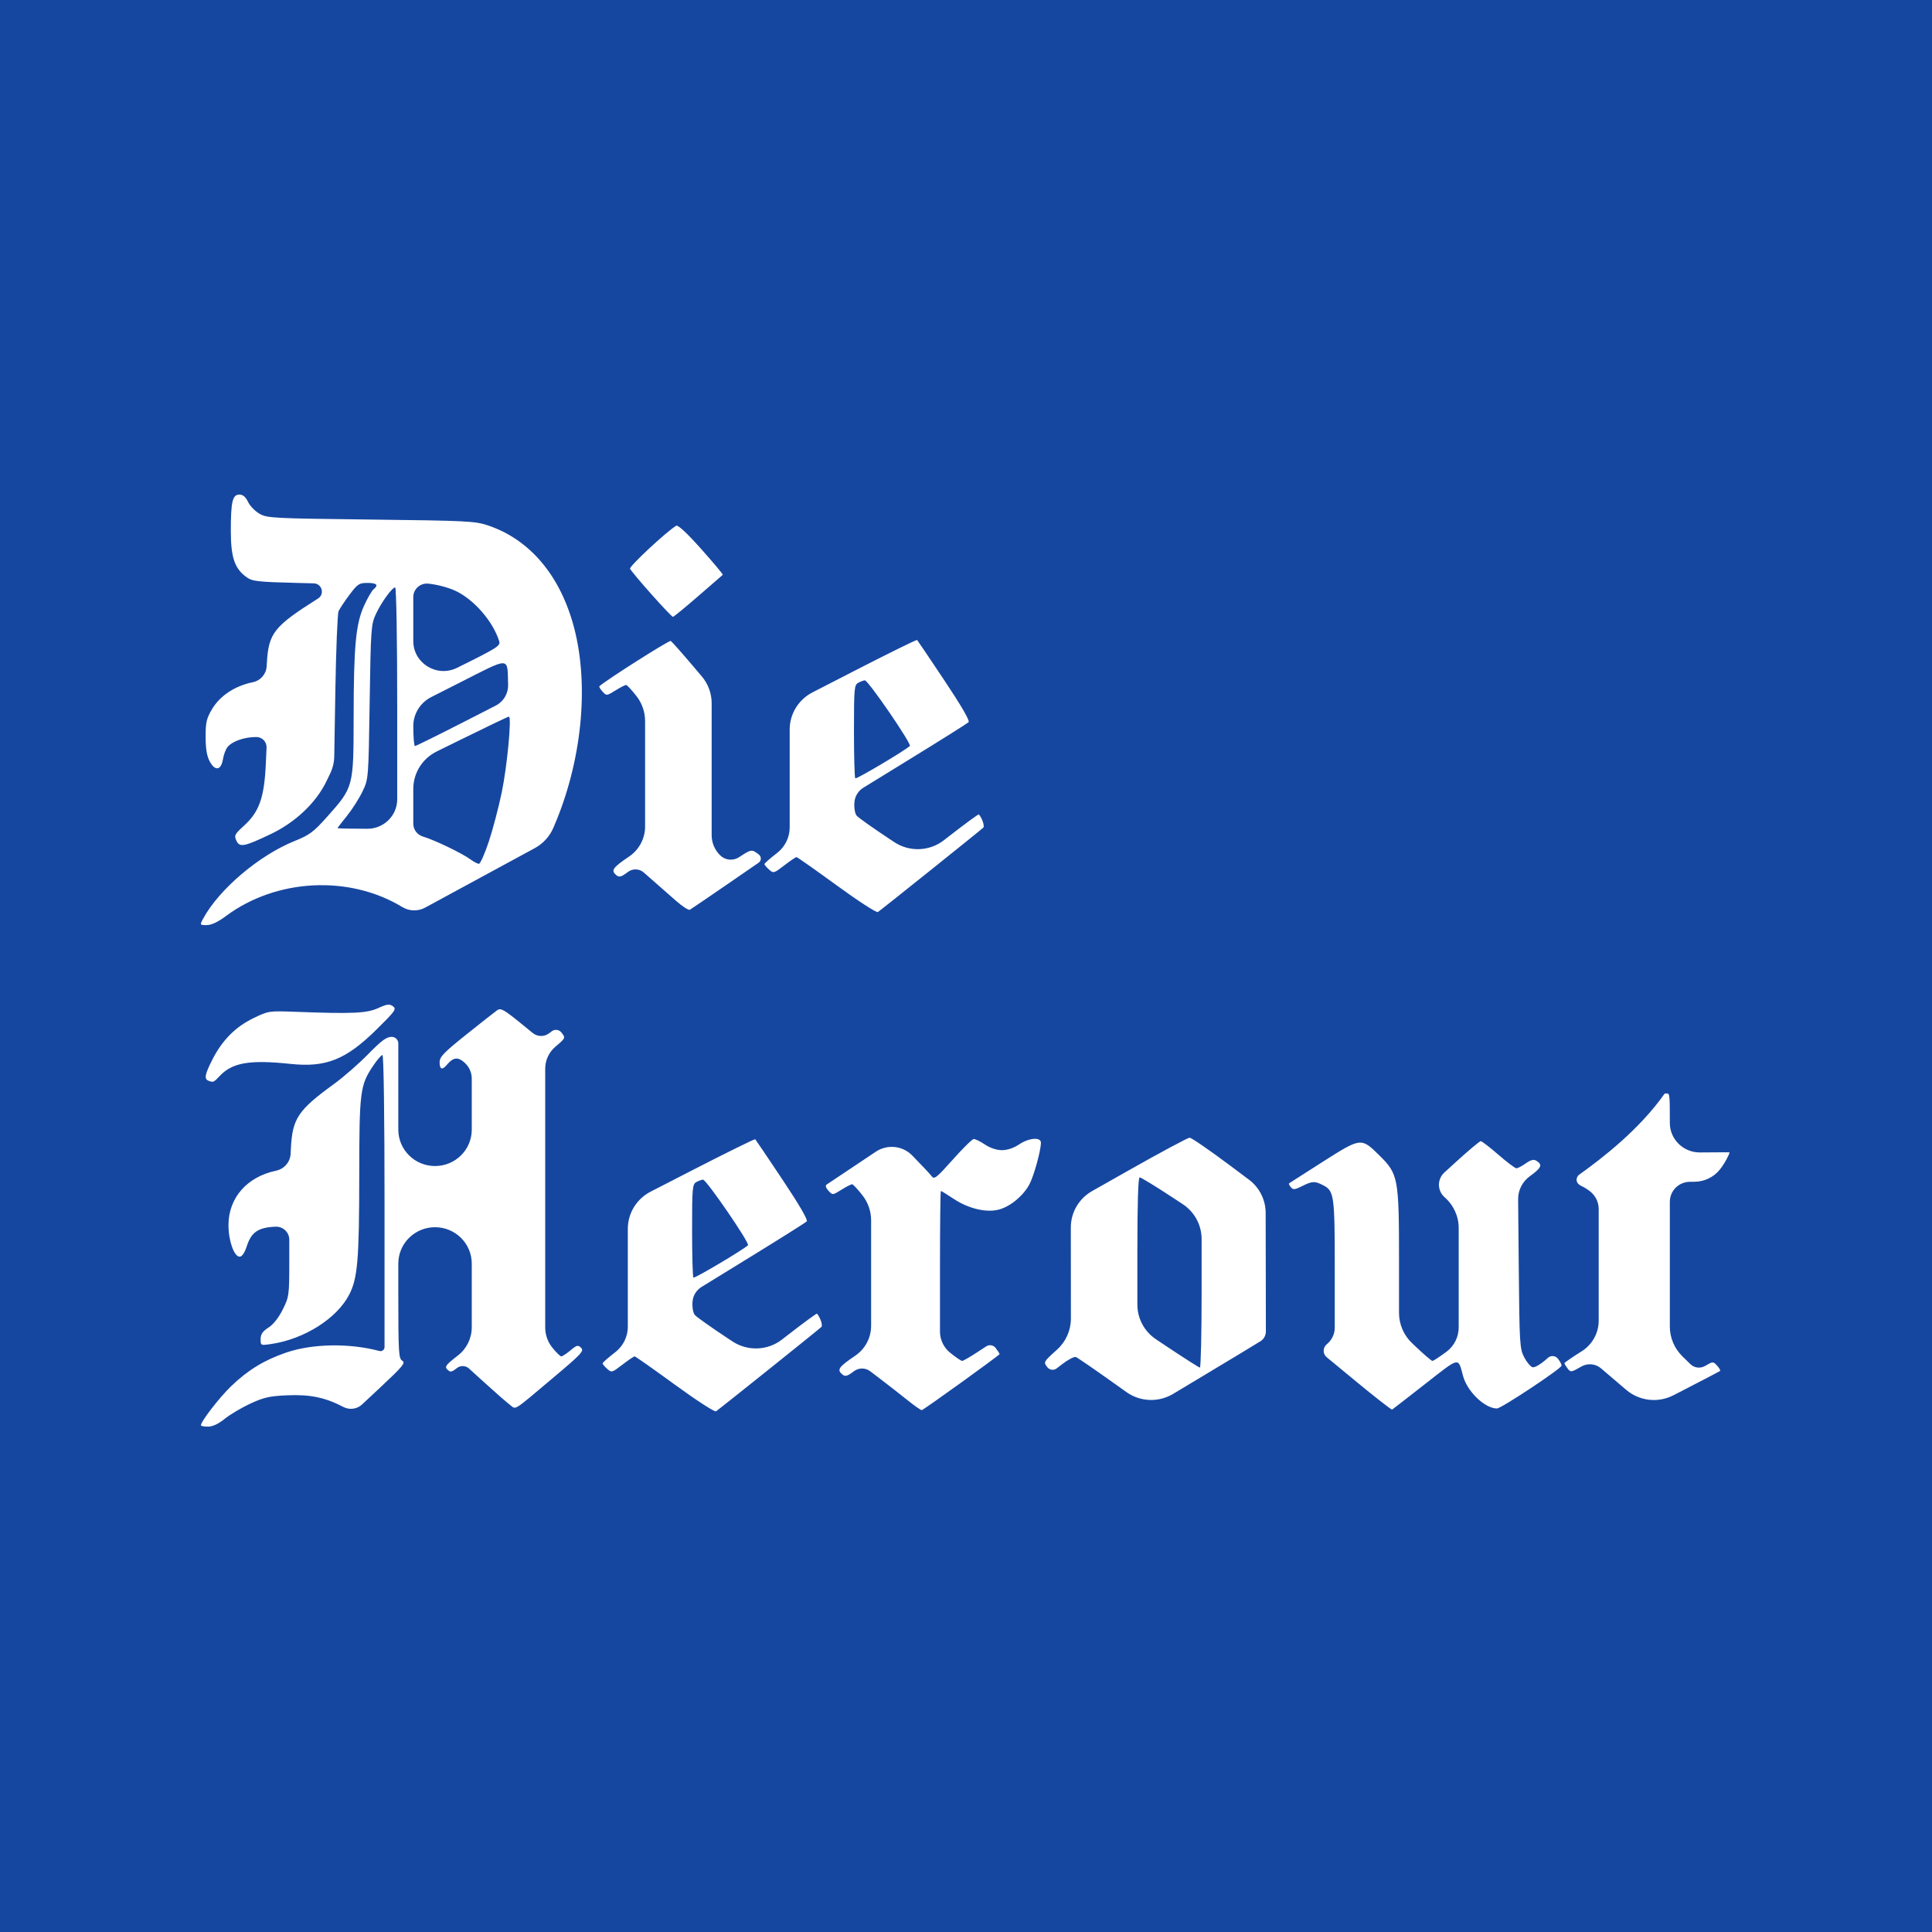
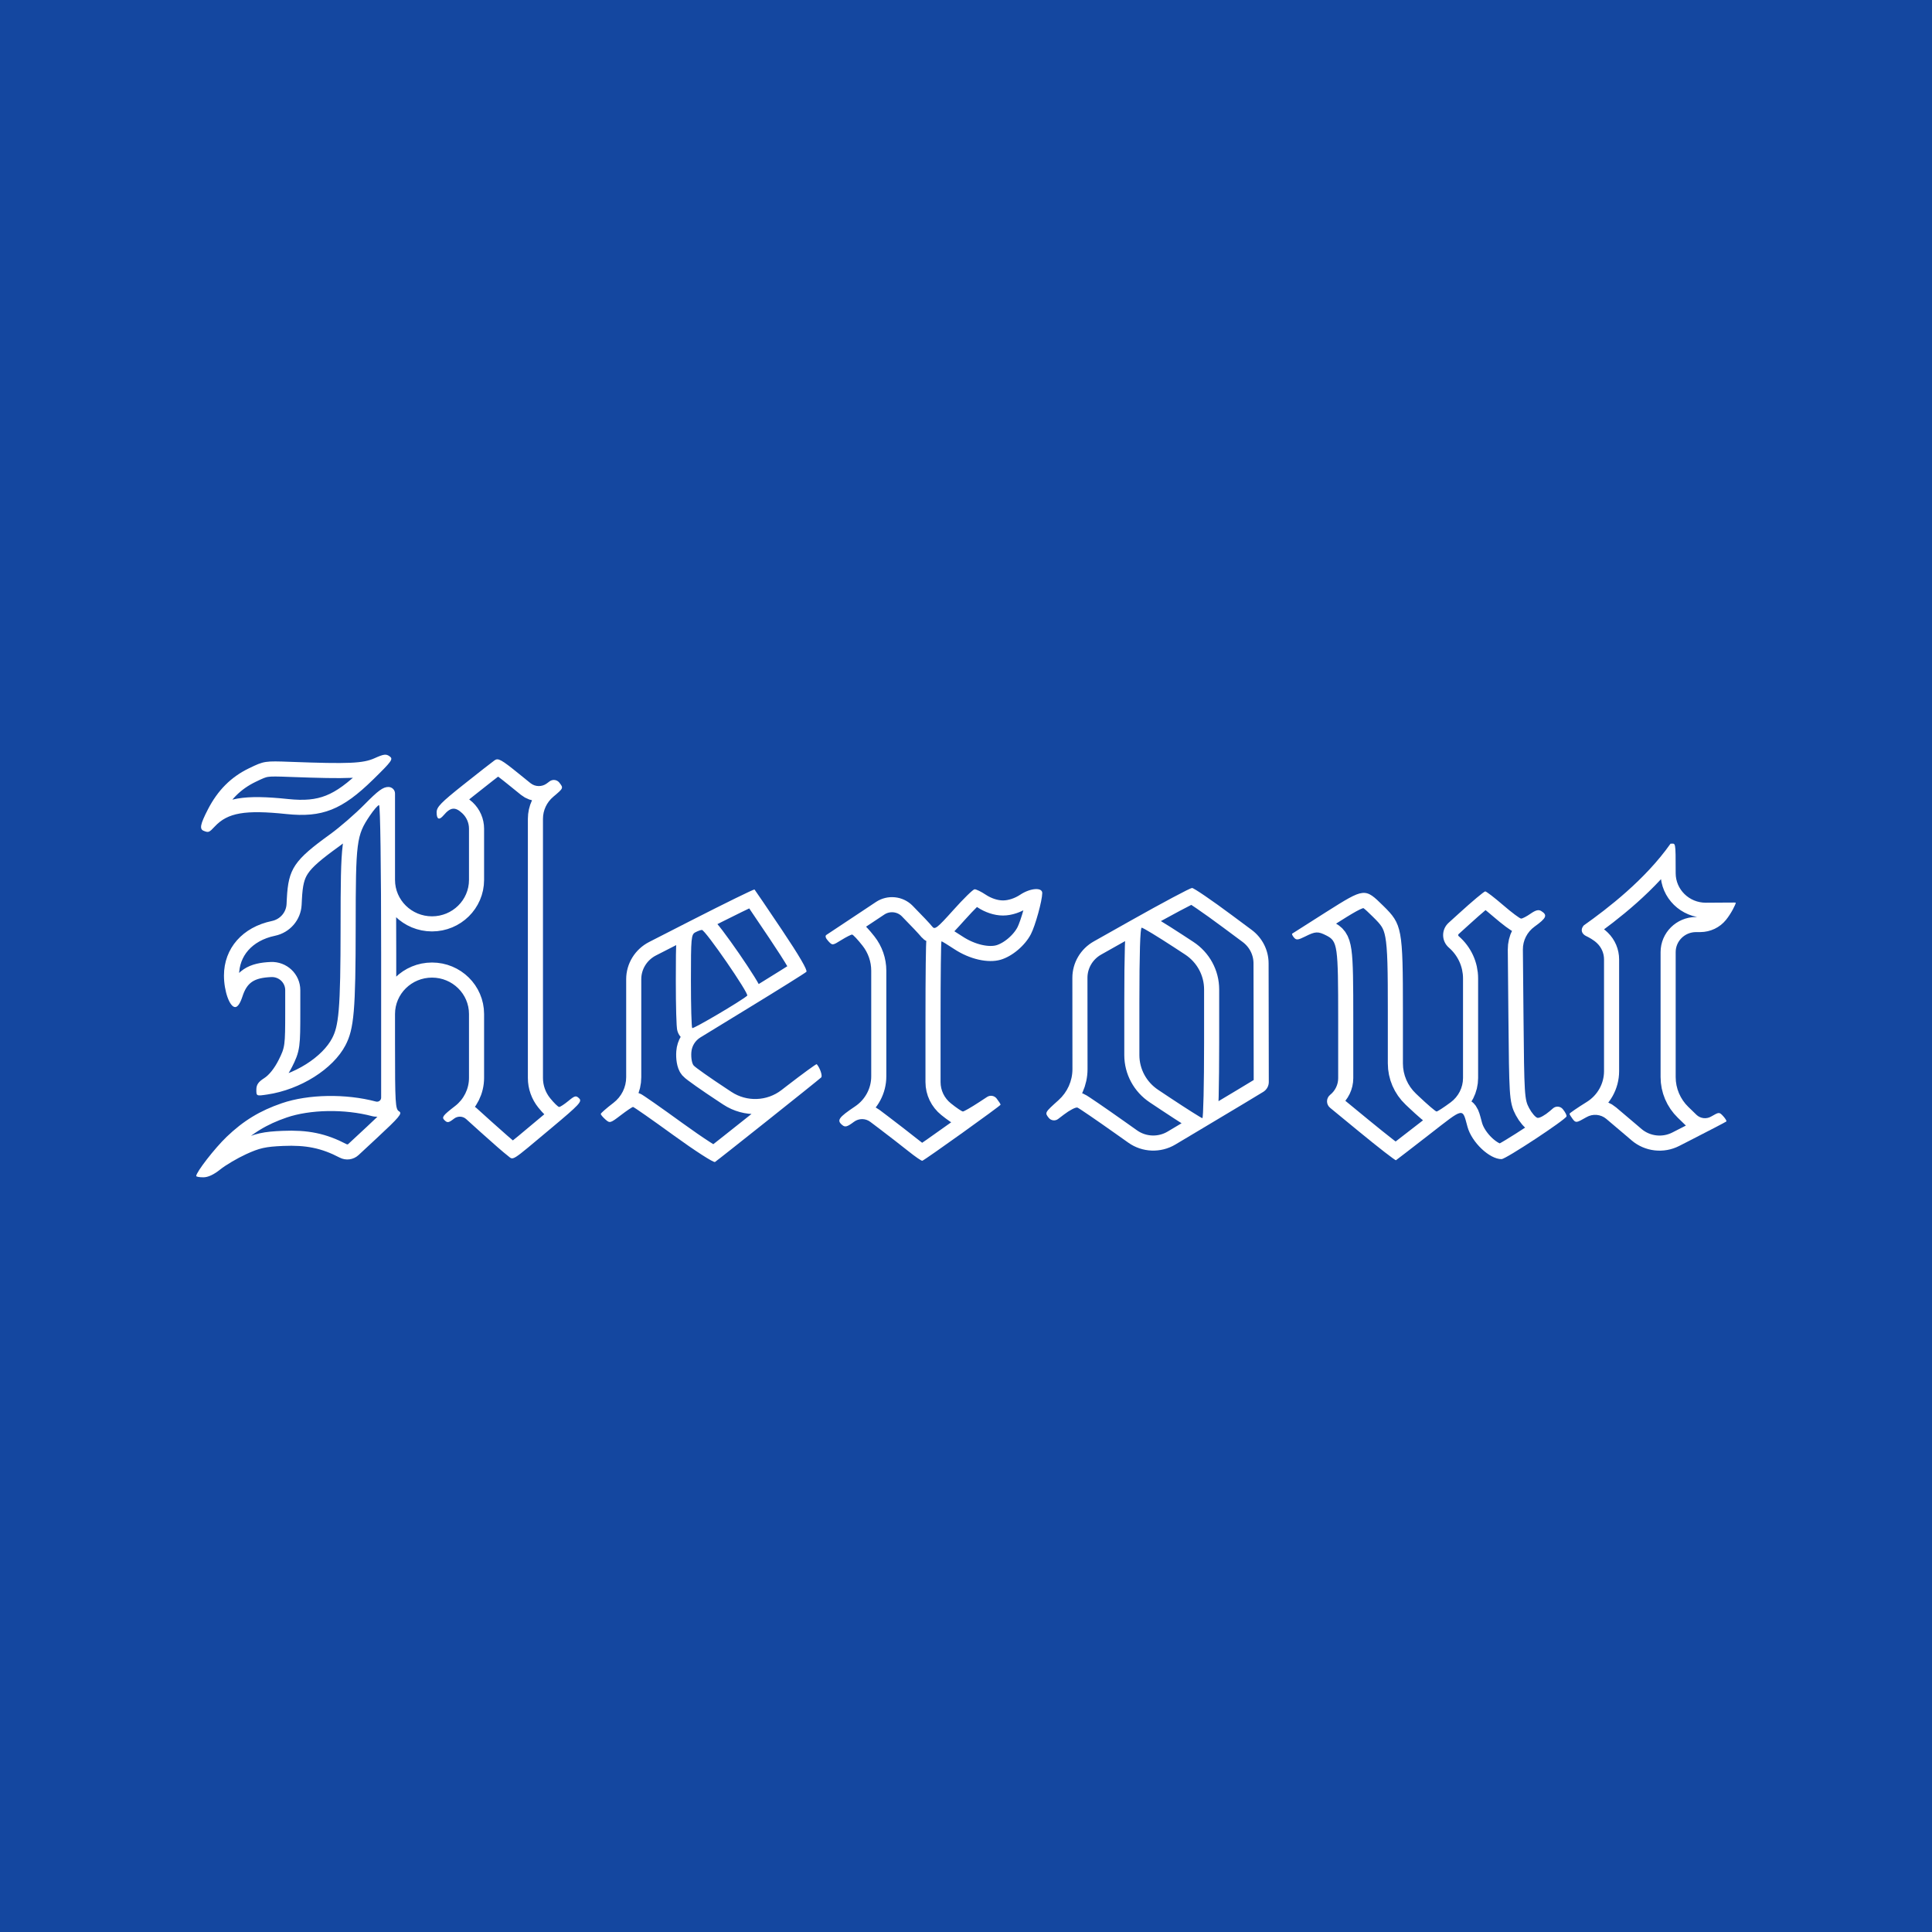
<svg xmlns="http://www.w3.org/2000/svg" width="128" height="128" viewBox="0 0 128 128" fill="none">
-   <path d="M0 0H128V128H0V0Z" fill="#1647A0" />
-   <path d="M13.452 60.877C14.488 58.939 17.16 56.667 19.523 55.717C20.508 55.321 20.771 55.125 21.675 54.112C23.419 52.158 23.424 52.137 23.429 47.553C23.434 42.8 23.57 41.34 24.122 40.126C24.348 39.63 24.626 39.148 24.74 39.054C25.099 38.761 24.971 38.62 24.345 38.62C23.794 38.62 23.691 38.688 23.151 39.408C22.826 39.842 22.502 40.331 22.43 40.497C22.359 40.662 22.264 43.026 22.218 45.751L22.145 50.104C22.139 50.501 22.046 50.891 21.875 51.249L21.64 51.737C20.947 53.182 19.579 54.481 17.922 55.268C16.16 56.105 15.875 56.158 15.66 55.693C15.503 55.352 15.548 55.266 16.183 54.688C17.177 53.783 17.513 52.822 17.612 50.593L17.66 49.531C17.677 49.148 17.368 48.829 16.981 48.829C16.189 48.829 15.403 49.102 15.077 49.489C14.959 49.63 14.821 49.995 14.771 50.299C14.649 51.039 14.256 51.108 13.898 50.452C13.707 50.103 13.625 49.62 13.623 48.829C13.62 47.859 13.68 47.602 14.051 46.978C14.579 46.091 15.567 45.44 16.749 45.199C17.259 45.095 17.635 44.666 17.666 44.151L17.682 43.886C17.8 41.94 18.161 41.489 21.07 39.654C21.528 39.365 21.331 38.663 20.788 38.649L19.674 38.62C17.037 38.552 16.717 38.515 16.329 38.235C15.541 37.665 15.293 36.93 15.293 35.167C15.293 33.231 15.404 32.764 15.866 32.768C16.097 32.77 16.277 32.925 16.433 33.252C16.558 33.517 16.901 33.87 17.193 34.037C17.7 34.327 18.056 34.345 24.568 34.422C30.923 34.497 31.476 34.525 32.323 34.808C35.116 35.743 37.146 38.159 38.043 41.618C39.05 45.497 38.535 50.509 36.691 54.774L36.658 54.852C36.411 55.422 35.978 55.895 35.428 56.193L31.838 58.14L28.165 60.133C27.692 60.389 27.116 60.375 26.656 60.096C23.134 57.956 18.304 58.205 14.959 60.698C14.436 61.088 14.006 61.29 13.698 61.29C13.237 61.29 13.234 61.285 13.452 60.877ZM32.384 55.759C32.653 54.947 33.04 53.477 33.243 52.494C33.603 50.75 33.911 47.478 33.716 47.478C33.662 47.478 32.215 48.169 30.5 49.015L28.935 49.786C27.983 50.255 27.381 51.217 27.381 52.27V52.895V54.57C27.381 54.965 27.644 55.314 28.028 55.426C28.778 55.646 30.629 56.537 31.182 56.946C31.392 57.1 31.637 57.229 31.728 57.232C31.819 57.234 32.114 56.572 32.384 55.759ZM26.317 46.915C26.317 42.403 26.258 38.92 26.183 38.92C25.978 38.92 25.272 39.893 24.901 40.687C24.586 41.361 24.565 41.658 24.491 46.502C24.413 51.606 24.413 51.606 24.019 52.432C23.803 52.886 23.342 53.611 22.995 54.042C22.647 54.473 22.363 54.844 22.364 54.867C22.364 54.89 23.253 54.909 24.34 54.909C25.432 54.909 26.317 54.033 26.317 52.952V46.915ZM30.651 47.87L32.842 46.749C33.361 46.484 33.681 45.947 33.663 45.368C33.607 43.484 33.874 43.494 30.418 45.247L28.569 46.184C27.84 46.554 27.381 47.297 27.381 48.108C27.381 48.835 27.433 49.428 27.495 49.427C27.558 49.425 28.978 48.725 30.651 47.87ZM33.073 42.481C32.661 41.165 31.402 39.716 30.172 39.142C29.697 38.92 28.936 38.72 28.366 38.667C27.838 38.619 27.381 39.03 27.381 39.556V42.127V42.471C27.381 43.945 28.947 44.904 30.279 44.246C32.95 42.926 33.169 42.788 33.073 42.481ZM55.431 58.656C54.021 57.628 52.823 56.786 52.77 56.786C52.717 56.786 52.353 57.032 51.962 57.333C51.272 57.864 51.242 57.872 50.949 57.61C50.783 57.461 50.647 57.299 50.647 57.249C50.647 57.198 51.023 56.867 51.483 56.512C52.011 56.105 52.319 55.48 52.319 54.818V51.258V48.334C52.319 47.298 52.902 46.349 53.831 45.872L56.51 44.495C58.815 43.31 60.728 42.368 60.76 42.4C60.793 42.432 61.607 43.638 62.569 45.08C63.694 46.766 64.266 47.753 64.171 47.847C64.091 47.926 62.366 49.011 60.339 50.257L57.205 52.184C56.858 52.397 56.635 52.761 56.606 53.164C56.578 53.537 56.642 53.904 56.757 54.041C56.866 54.171 57.851 54.869 58.947 55.593L59.249 55.793C60.257 56.459 61.583 56.408 62.536 55.667L62.873 55.406C63.937 54.578 64.828 53.926 64.853 53.955C65.072 54.208 65.248 54.739 65.145 54.834C64.891 55.069 58.322 60.328 58.161 60.426C58.07 60.481 56.841 59.685 55.431 58.656ZM60.28 49.424C60.42 49.299 57.525 45.076 57.3 45.076C57.226 45.076 57.033 45.145 56.871 45.231C56.595 45.377 56.577 45.575 56.577 48.434C56.577 50.11 56.616 51.52 56.664 51.567C56.737 51.639 59.891 49.77 60.28 49.424ZM44.792 59.685C44.374 59.316 43.607 58.642 43.088 58.188L42.652 57.806C42.357 57.547 41.919 57.531 41.605 57.767C41.163 58.1 41.025 58.14 40.838 57.987C40.457 57.674 40.582 57.49 41.682 56.746C42.343 56.298 42.739 55.555 42.739 54.762V51.44V47.773C42.739 47.174 42.539 46.593 42.169 46.119C41.856 45.717 41.546 45.386 41.482 45.382C41.418 45.379 41.1 45.541 40.776 45.743C40.193 46.106 40.184 46.107 39.918 45.817C39.77 45.656 39.678 45.498 39.712 45.465C40.117 45.083 44.338 42.403 44.438 42.464C44.512 42.51 45.153 43.23 45.861 44.065L46.493 44.809C46.917 45.309 47.149 45.941 47.149 46.593V50.854V55.332C47.149 55.839 47.356 56.324 47.722 56.677C48.057 56.999 48.573 57.048 48.963 56.792L48.977 56.783C49.781 56.256 49.808 56.253 50.276 56.617C50.456 56.756 50.448 57.028 50.26 57.157L48.248 58.543C46.933 59.448 45.788 60.226 45.705 60.273C45.621 60.319 45.211 60.054 44.792 59.685ZM43.152 39.365C42.417 38.54 41.783 37.781 41.743 37.677C41.682 37.521 44.163 35.211 44.799 34.832C44.918 34.761 45.513 35.316 46.462 36.38C47.276 37.292 47.917 38.058 47.887 38.083C47.858 38.107 47.123 38.745 46.253 39.5C45.384 40.254 44.632 40.87 44.581 40.868C44.53 40.866 43.887 40.19 43.152 39.365Z" fill="white" />
-   <path d="M13.312 94.431C13.312 94.171 14.532 92.592 15.315 91.838C16.42 90.773 17.502 90.112 18.95 89.615C20.687 89.018 23.147 88.975 25.135 89.507C25.307 89.553 25.477 89.425 25.477 89.248V79.748C25.477 73.963 25.42 69.896 25.339 69.896C25.263 69.896 24.988 70.214 24.728 70.603C23.853 71.906 23.804 72.289 23.801 77.918C23.798 83.469 23.693 84.697 23.133 85.778C22.316 87.354 20.162 88.718 17.982 89.041C17.27 89.147 17.265 89.145 17.267 88.717C17.269 88.395 17.398 88.205 17.784 87.958C18.106 87.752 18.461 87.303 18.733 86.757C19.153 85.913 19.166 85.813 19.166 83.558V82.135C19.166 81.643 18.751 81.249 18.254 81.271C17.11 81.321 16.654 81.629 16.353 82.555C16.204 83.013 16.038 83.257 15.876 83.257C15.511 83.259 15.137 82.201 15.137 81.17C15.137 79.366 16.36 77.966 18.292 77.561C18.831 77.448 19.226 76.99 19.254 76.445L19.273 76.073C19.375 74.1 19.747 73.546 22.131 71.815C22.759 71.359 23.776 70.471 24.392 69.841C25.279 68.934 25.604 68.695 25.951 68.695C26.193 68.695 26.389 68.89 26.389 69.129V72.974V74.844C26.389 76.174 27.478 77.253 28.822 77.253C30.166 77.253 31.255 76.174 31.255 74.844V74.053V71.457C31.255 71.071 31.096 70.703 30.814 70.436C30.349 69.997 30.039 70.029 29.59 70.564C29.294 70.915 29.126 70.846 29.126 70.376C29.126 70.02 29.399 69.736 30.899 68.537C31.874 67.757 32.793 67.034 32.941 66.93C33.175 66.766 33.379 66.88 34.519 67.807L35.298 68.441C35.609 68.694 36.054 68.702 36.375 68.461L36.557 68.324C36.758 68.172 37.046 68.211 37.199 68.41C37.477 68.77 37.476 68.771 36.799 69.345C36.369 69.71 36.121 70.243 36.121 70.803V79.307V87.948C36.121 88.432 36.286 88.901 36.59 89.279C36.848 89.601 37.117 89.864 37.187 89.864C37.257 89.864 37.529 89.685 37.793 89.467C38.22 89.111 38.295 89.093 38.502 89.298C38.709 89.502 38.52 89.706 36.704 91.234C33.898 93.595 34.216 93.395 33.78 93.07C33.576 92.917 32.796 92.235 32.047 91.554L31.07 90.666C30.848 90.465 30.511 90.452 30.274 90.636C29.913 90.916 29.835 90.928 29.641 90.737C29.447 90.545 29.533 90.429 30.337 89.805C30.917 89.356 31.255 88.668 31.255 87.939V85.2V83.715C31.255 82.385 30.166 81.306 28.822 81.306C27.478 81.306 26.389 82.385 26.389 83.715V85.653C26.389 89.633 26.411 90.012 26.655 90.154C26.886 90.287 26.687 90.527 25.175 91.94L23.989 93.048C23.654 93.361 23.155 93.428 22.748 93.214C21.551 92.586 20.544 92.377 19.03 92.442C17.862 92.493 17.481 92.579 16.59 92.99C16.009 93.259 15.245 93.712 14.891 93.998C14.467 94.341 14.09 94.518 13.781 94.518C13.523 94.518 13.312 94.479 13.312 94.431ZM44.707 91.734C43.297 90.706 42.099 89.864 42.046 89.864C41.993 89.864 41.63 90.11 41.238 90.411C40.548 90.942 40.518 90.95 40.225 90.688C40.059 90.539 39.923 90.377 39.923 90.327C39.923 90.276 40.299 89.945 40.759 89.59C41.287 89.183 41.595 88.558 41.595 87.896V84.336V81.412C41.595 80.376 42.178 79.427 43.107 78.95L45.786 77.573C48.091 76.388 50.003 75.446 50.036 75.478C50.069 75.51 50.883 76.716 51.844 78.158C52.97 79.844 53.542 80.831 53.447 80.925C53.366 81.004 51.642 82.089 49.615 83.335L46.481 85.262C46.134 85.475 45.911 85.839 45.882 86.242C45.854 86.615 45.917 86.982 46.033 87.119C46.142 87.249 47.127 87.947 48.222 88.671L48.526 88.871C49.532 89.537 50.859 89.486 51.812 88.746L52.149 88.484C53.213 87.656 54.104 87.004 54.13 87.033C54.347 87.286 54.524 87.817 54.421 87.912C54.168 88.147 47.598 93.406 47.436 93.504C47.346 93.559 46.117 92.763 44.707 91.734ZM49.557 82.502C49.696 82.377 46.801 78.154 46.576 78.154C46.502 78.154 46.309 78.224 46.147 78.309C45.871 78.455 45.853 78.653 45.853 81.512C45.853 83.188 45.892 84.598 45.94 84.645C46.013 84.717 49.167 82.848 49.557 82.502ZM60.148 92.782C59.686 92.412 58.817 91.734 58.214 91.275L57.653 90.849C57.337 90.608 56.896 90.607 56.578 90.846C56.137 91.179 56 91.218 55.813 91.065C55.431 90.752 55.555 90.568 56.656 89.824C57.318 89.376 57.714 88.633 57.714 87.84V84.518V80.851C57.714 80.252 57.513 79.671 57.143 79.197C56.83 78.795 56.521 78.464 56.457 78.46C56.392 78.457 56.075 78.619 55.751 78.821C55.162 79.188 55.161 79.188 54.885 78.887C54.711 78.699 54.666 78.547 54.764 78.482C54.848 78.425 55.912 77.716 57.126 76.905L58.028 76.302C58.785 75.798 59.798 75.902 60.432 76.549C61.037 77.163 61.617 77.783 61.724 77.926C61.894 78.158 62.041 78.043 63.123 76.83C63.785 76.085 64.411 75.47 64.512 75.463C64.612 75.457 64.947 75.62 65.254 75.827C65.605 76.061 66.029 76.202 66.381 76.202C66.733 76.202 67.158 76.061 67.507 75.827C68.176 75.379 68.968 75.317 68.965 75.714C68.959 76.226 68.508 77.871 68.216 78.435C67.828 79.187 66.991 79.898 66.231 80.123C65.397 80.37 64.182 80.091 63.172 79.419C62.746 79.136 62.37 78.904 62.336 78.904C62.302 78.904 62.276 81.193 62.276 83.991V88.218C62.276 88.762 62.523 89.277 62.947 89.621C63.316 89.92 63.675 90.164 63.746 90.164C63.815 90.163 64.283 89.894 64.784 89.564L65.338 89.201C65.54 89.068 65.813 89.112 65.96 89.302C66.104 89.487 66.223 89.673 66.223 89.714C66.224 89.785 61.266 93.356 61.074 93.423C61.023 93.441 60.608 93.152 60.148 92.782ZM89.766 91.462L87.899 89.921C87.627 89.697 87.629 89.283 87.902 89.061C88.236 88.791 88.431 88.386 88.431 87.959V84.076C88.431 79.167 88.393 78.898 87.647 78.518C87.102 78.239 86.933 78.247 86.262 78.586C85.783 78.826 85.674 78.837 85.524 78.657C85.425 78.541 85.372 78.425 85.405 78.399C85.439 78.372 86.447 77.727 87.648 76.964C90.182 75.356 90.179 75.356 91.4 76.562C92.639 77.786 92.689 78.051 92.689 83.561V86.984C92.689 87.737 92.998 88.459 93.547 88.982L93.737 89.164C94.315 89.714 94.839 90.164 94.902 90.164C94.965 90.164 95.383 89.892 95.829 89.559C96.341 89.178 96.642 88.581 96.642 87.947V84.544V81.36C96.642 80.581 96.303 79.839 95.712 79.324C95.216 78.891 95.207 78.127 95.693 77.683L96.377 77.058C97.252 76.257 98.03 75.603 98.104 75.604C98.178 75.606 98.704 76.011 99.274 76.505C99.842 76.999 100.38 77.403 100.466 77.403C100.553 77.403 100.831 77.257 101.085 77.078C101.421 76.842 101.613 76.794 101.785 76.901C102.217 77.171 102.137 77.362 101.351 77.932C100.862 78.286 100.575 78.852 100.58 79.451L100.621 83.917C100.669 89.08 100.686 89.367 100.99 89.939C101.165 90.269 101.415 90.56 101.545 90.585C101.675 90.611 102.036 90.41 102.348 90.141L102.565 89.952C102.755 89.788 103.044 89.812 103.204 90.005C103.364 90.2 103.474 90.417 103.451 90.487C103.373 90.721 99.458 93.313 99.181 93.315C98.388 93.321 97.217 92.206 96.937 91.18C96.587 89.898 96.759 89.864 94.436 91.678C93.266 92.593 92.273 93.362 92.231 93.389C92.191 93.415 91.08 92.548 89.766 91.462ZM73.804 91.641C72.524 90.729 71.388 89.948 71.281 89.906C71.175 89.864 70.767 90.076 70.374 90.378L70.009 90.659C69.817 90.807 69.54 90.773 69.391 90.583C69.121 90.242 69.126 90.234 70.035 89.414C70.617 88.888 70.95 88.143 70.95 87.362L70.947 84.149L70.945 81.322C70.944 80.326 71.483 79.406 72.356 78.911L74.772 77.544C76.878 76.352 78.698 75.376 78.816 75.376C78.934 75.376 80.115 76.187 81.44 77.178L82.738 78.149C83.44 78.672 83.851 79.49 83.853 80.358L83.86 83.804L83.867 88.212C83.868 88.472 83.736 88.714 83.516 88.856C83.323 88.981 81.582 90.033 79.649 91.192L77.719 92.35C76.757 92.927 75.541 92.879 74.629 92.229L73.804 91.641ZM79.61 85.609V82.09C79.61 81.161 79.141 80.293 78.36 79.779L77.636 79.303C76.548 78.588 75.59 78.004 75.506 78.004C75.406 78.004 75.353 79.733 75.353 82.955V86.431C75.353 87.354 75.816 88.216 76.589 88.732L77.367 89.252C78.475 89.991 79.434 90.6 79.496 90.606C79.559 90.611 79.61 88.362 79.61 85.609ZM107.32 91.722L106.071 90.656C105.707 90.345 105.181 90.297 104.766 90.538C104.098 90.924 104.061 90.93 103.857 90.665C103.742 90.513 103.647 90.356 103.649 90.314C103.651 90.273 104.162 89.92 104.785 89.53C105.491 89.089 105.918 88.32 105.918 87.494V84.151V80.104C105.918 79.706 105.758 79.324 105.472 79.043C105.24 78.812 104.888 78.631 104.817 78.596C104.809 78.591 104.784 78.58 104.775 78.576C104.442 78.429 104.346 78.133 104.581 77.857C106.163 76.731 108.63 74.819 110.29 72.449C110.627 72.449 110.631 72.218 110.631 74.4C110.631 75.478 111.52 76.352 112.608 76.352C113.985 76.352 114.585 76.327 114.585 76.352C114.585 76.446 114.293 77.053 113.939 77.492C113.53 77.996 112.913 78.292 112.259 78.295L111.961 78.297C111.225 78.301 110.631 78.892 110.631 79.621V83.676V87.887C110.631 88.63 110.931 89.341 111.466 89.862L111.532 89.928L111.994 90.379C112.253 90.632 112.651 90.681 112.964 90.498C113.488 90.193 113.499 90.193 113.761 90.478C113.906 90.636 113.997 90.793 113.963 90.825C113.928 90.856 112.838 91.428 111.54 92.095L110.862 92.443C109.847 92.965 108.611 92.822 107.742 92.082L107.32 91.722ZM13.806 71.599C13.514 71.482 13.575 71.17 14.081 70.18C14.729 68.911 15.604 68.032 16.789 67.457C17.781 66.975 17.817 66.97 19.544 67.034C23.364 67.177 24.286 67.136 25.048 66.792C25.651 66.519 25.801 66.5 26.033 66.668C26.284 66.849 26.194 66.977 24.942 68.211C22.914 70.209 21.596 70.735 19.242 70.486C16.53 70.199 15.384 70.398 14.54 71.303C14.159 71.711 14.124 71.725 13.806 71.599Z" fill="white" />
+   <rect width="128" height="128" fill="#1447A0" />
+   <mask id="path-2-inside-1_76_8" fill="white">
+     <path d="M13 77.913C13 77.653 14.229 76.071 15.017 75.316C16.131 74.249 17.22 73.587 18.678 73.089C20.428 72.492 22.906 72.449 24.908 72.981C25.081 73.028 25.252 72.899 25.252 72.722V63.207C25.252 57.415 25.195 53.341 25.113 53.341C25.037 53.341 24.76 53.66 24.498 54.049C23.616 55.354 23.568 55.738 23.565 61.375C23.561 66.934 23.456 68.164 22.891 69.247C22.069 70.825 19.899 72.192 17.703 72.515C16.986 72.621 16.982 72.619 16.984 72.191C16.985 71.868 17.115 71.678 17.504 71.43C17.829 71.224 18.186 70.774 18.46 70.228C18.883 69.382 18.896 69.282 18.896 67.024V65.599C18.896 65.105 18.478 64.712 17.977 64.733C16.825 64.783 16.366 65.091 16.063 66.019C15.913 66.478 15.746 66.722 15.582 66.722C15.215 66.724 14.838 65.665 14.838 64.632C14.838 62.825 16.07 61.423 18.016 61.018C18.559 60.904 18.957 60.446 18.985 59.9L19.004 59.527C19.106 57.551 19.481 56.996 21.883 55.263C22.515 54.806 23.539 53.917 24.16 53.286C25.053 52.378 25.38 52.139 25.73 52.139C25.973 52.139 26.171 52.333 26.171 52.573V56.424V58.297C26.171 59.629 27.268 60.709 28.622 60.709C29.975 60.709 31.072 59.629 31.072 58.297V57.504V54.904C31.072 54.518 30.912 54.149 30.628 53.882C30.16 53.442 29.847 53.474 29.394 54.01C29.097 54.361 28.928 54.293 28.928 53.822C28.928 53.465 29.203 53.181 30.713 51.98C31.695 51.199 32.621 50.475 32.77 50.371C33.006 50.207 33.211 50.32 34.359 51.249L35.144 51.884C35.457 52.137 35.906 52.145 36.228 51.904L36.412 51.767C36.615 51.615 36.904 51.653 37.059 51.853C37.338 52.214 37.338 52.214 36.655 52.789C36.222 53.155 35.973 53.688 35.973 54.25V62.766V71.42C35.973 71.904 36.139 72.374 36.445 72.754C36.705 73.076 36.975 73.339 37.046 73.339C37.117 73.339 37.391 73.16 37.656 72.941C38.087 72.585 38.162 72.567 38.371 72.772C38.579 72.976 38.389 73.18 36.56 74.711C33.733 77.076 34.054 76.876 33.615 76.549C33.409 76.396 32.624 75.713 31.869 75.031L30.886 74.143C30.662 73.94 30.323 73.928 30.084 74.112C29.721 74.392 29.642 74.405 29.446 74.213C29.25 74.021 29.337 73.905 30.147 73.28C30.731 72.83 31.072 72.141 31.072 71.411V68.668V67.181C31.072 65.849 29.975 64.769 28.622 64.769C27.268 64.769 26.171 65.849 26.171 67.181V69.121C26.171 73.108 26.193 73.487 26.439 73.629C26.671 73.763 26.471 74.003 24.948 75.418L23.754 76.527C23.417 76.841 22.914 76.908 22.504 76.694C21.298 76.065 20.284 75.855 18.759 75.921C17.583 75.972 17.199 76.058 16.301 76.47C15.717 76.739 14.947 77.193 14.591 77.48C14.164 77.823 13.784 78 13.472 78C13.212 78 13 77.961 13 77.913ZM44.62 75.212C43.2 74.182 41.994 73.339 41.941 73.339C41.887 73.339 41.521 73.585 41.127 73.887C40.431 74.419 40.402 74.427 40.106 74.164C39.939 74.015 39.802 73.853 39.802 73.802C39.802 73.752 40.181 73.42 40.644 73.065C41.176 72.657 41.486 72.031 41.486 71.368V67.803V64.875C41.486 63.837 42.074 62.886 43.009 62.408L45.707 61.029C48.029 59.843 49.955 58.899 49.988 58.931C50.02 58.964 50.841 60.172 51.809 61.615C52.943 63.304 53.519 64.293 53.424 64.386C53.342 64.466 51.605 65.553 49.563 66.8L46.407 68.73C46.058 68.943 45.834 69.308 45.804 69.712C45.776 70.085 45.84 70.453 45.956 70.59C46.066 70.72 47.058 71.419 48.161 72.144L48.466 72.345C49.48 73.012 50.816 72.961 51.776 72.219L52.116 71.956C53.188 71.128 54.085 70.474 54.111 70.504C54.33 70.757 54.508 71.289 54.404 71.385C54.149 71.619 47.532 76.886 47.37 76.984C47.278 77.04 46.041 76.242 44.62 75.212ZM49.505 65.966C49.645 65.841 46.729 61.611 46.503 61.611C46.428 61.611 46.234 61.681 46.071 61.767C45.793 61.913 45.775 62.111 45.775 64.974C45.775 66.653 45.814 68.065 45.862 68.112C45.936 68.184 49.113 66.312 49.505 65.966ZM60.172 76.261C59.707 75.891 58.831 75.212 58.224 74.752L57.66 74.326C57.341 74.084 56.897 74.083 56.577 74.323C56.133 74.656 55.994 74.695 55.806 74.541C55.422 74.228 55.546 74.044 56.656 73.299C57.322 72.85 57.721 72.107 57.721 71.312V67.985V64.312C57.721 63.713 57.519 63.13 57.146 62.656C56.831 62.254 56.519 61.922 56.455 61.918C56.389 61.915 56.07 62.077 55.743 62.279C55.151 62.647 55.15 62.647 54.872 62.346C54.697 62.157 54.651 62.005 54.75 61.94C54.834 61.883 55.906 61.172 57.129 60.361L58.037 59.757C58.799 59.252 59.819 59.356 60.459 60.004C61.067 60.619 61.652 61.24 61.759 61.383C61.931 61.615 62.079 61.501 63.168 60.286C63.836 59.539 64.466 58.923 64.568 58.917C64.669 58.91 65.006 59.074 65.316 59.281C65.668 59.515 66.095 59.656 66.45 59.656C66.805 59.656 67.233 59.515 67.585 59.281C68.258 58.832 69.055 58.771 69.052 59.168C69.047 59.68 68.592 61.328 68.298 61.893C67.907 62.646 67.065 63.358 66.299 63.583C65.459 63.83 64.236 63.551 63.218 62.878C62.789 62.595 62.41 62.363 62.376 62.363C62.342 62.363 62.315 64.655 62.315 67.457V71.691C62.315 72.235 62.564 72.751 62.992 73.095C63.363 73.395 63.725 73.639 63.796 73.639C63.865 73.639 64.337 73.369 64.842 73.039L65.4 72.674C65.603 72.542 65.878 72.586 66.026 72.776C66.172 72.962 66.291 73.147 66.291 73.189C66.292 73.26 61.298 76.837 61.105 76.904C61.054 76.921 60.635 76.632 60.172 76.261ZM90.003 74.94L88.123 73.395C87.849 73.171 87.851 72.757 88.126 72.535C88.462 72.264 88.658 71.859 88.658 71.431V67.543C88.658 62.626 88.62 62.356 87.869 61.976C87.32 61.697 87.149 61.705 86.474 62.044C85.991 62.285 85.882 62.295 85.73 62.116C85.631 61.999 85.578 61.883 85.611 61.856C85.645 61.83 86.66 61.183 87.87 60.419C90.422 58.809 90.419 58.809 91.649 60.017C92.897 61.242 92.947 61.508 92.947 67.027V70.454C92.947 71.209 93.258 71.932 93.811 72.456L94.003 72.638C94.584 73.189 95.112 73.64 95.176 73.64C95.239 73.64 95.66 73.367 96.11 73.033C96.625 72.652 96.929 72.054 96.929 71.419V68.011V64.822C96.929 64.041 96.587 63.299 95.992 62.783C95.492 62.35 95.483 61.585 95.972 61.14L96.662 60.514C97.543 59.711 98.326 59.056 98.401 59.057C98.476 59.059 99.005 59.465 99.579 59.96C100.152 60.455 100.693 60.859 100.78 60.859C100.867 60.859 101.148 60.713 101.404 60.534C101.742 60.298 101.935 60.249 102.108 60.357C102.543 60.627 102.463 60.819 101.671 61.389C101.179 61.744 100.89 62.31 100.895 62.91L100.936 67.383C100.984 72.554 101.001 72.841 101.308 73.414C101.484 73.745 101.736 74.036 101.867 74.061C101.998 74.087 102.361 73.886 102.675 73.616L102.894 73.427C103.086 73.262 103.377 73.287 103.538 73.481C103.698 73.676 103.81 73.893 103.786 73.963C103.708 74.197 99.765 76.793 99.485 76.795C98.687 76.801 97.507 75.685 97.226 74.657C96.873 73.373 97.046 73.339 94.707 75.156C93.528 76.072 92.528 76.843 92.486 76.869C92.445 76.895 91.326 76.027 90.003 74.94ZM73.926 75.119C72.637 74.205 71.493 73.423 71.385 73.381C71.279 73.338 70.867 73.551 70.472 73.854L70.104 74.135C69.911 74.284 69.632 74.249 69.481 74.059C69.21 73.717 69.215 73.709 70.13 72.888C70.717 72.361 71.052 71.615 71.052 70.833L71.049 67.616L71.047 64.784C71.046 63.787 71.588 62.865 72.468 62.37L74.901 61C77.022 59.806 78.855 58.83 78.975 58.83C79.093 58.83 80.283 59.641 81.617 60.634L82.925 61.606C83.631 62.13 84.046 62.949 84.048 63.819L84.054 67.27L84.061 71.685C84.062 71.945 83.929 72.187 83.709 72.33C83.514 72.455 81.76 73.508 79.813 74.669L77.869 75.829C76.901 76.406 75.675 76.358 74.758 75.708L73.926 75.119ZM79.774 69.077V65.554C79.774 64.623 79.302 63.754 78.515 63.239L77.786 62.762C76.69 62.046 75.725 61.461 75.64 61.461C75.54 61.461 75.487 63.193 75.487 66.42V69.901C75.487 70.825 75.953 71.688 76.732 72.205L77.515 72.726C78.631 73.466 79.597 74.077 79.66 74.082C79.722 74.087 79.774 71.835 79.774 69.077ZM107.684 75.199L106.425 74.132C106.058 73.82 105.529 73.773 105.11 74.014C104.438 74.401 104.401 74.406 104.196 74.141C104.079 73.989 103.984 73.831 103.986 73.79C103.988 73.749 104.503 73.395 105.13 73.005C105.841 72.563 106.271 71.793 106.271 70.966V67.618V63.564C106.271 63.165 106.11 62.783 105.822 62.502C105.588 62.27 105.234 62.089 105.162 62.054C105.154 62.049 105.129 62.038 105.12 62.034C104.784 61.886 104.687 61.591 104.925 61.314C106.518 60.186 109.003 58.272 110.675 55.898C111.014 55.898 111.018 55.666 111.018 57.852C111.018 58.932 111.913 59.807 113.009 59.807C114.396 59.807 115 59.782 115 59.807C115 59.901 114.706 60.509 114.349 60.948C113.938 61.454 113.316 61.749 112.658 61.753L112.358 61.754C111.616 61.758 111.018 62.351 111.018 63.081V67.141V71.359C111.018 72.103 111.32 72.815 111.858 73.338L111.926 73.403L112.391 73.855C112.652 74.108 113.053 74.157 113.367 73.974C113.895 73.668 113.907 73.668 114.171 73.953C114.316 74.113 114.408 74.269 114.374 74.301C114.339 74.333 113.24 74.906 111.934 75.573L111.251 75.922C110.228 76.445 108.983 76.302 108.108 75.561L107.684 75.199ZM13.498 55.046C13.204 54.93 13.264 54.617 13.774 53.625C14.428 52.355 15.308 51.474 16.502 50.898C17.501 50.416 17.537 50.41 19.277 50.475C23.125 50.618 24.053 50.577 24.82 50.232C25.427 49.959 25.579 49.94 25.813 50.108C26.066 50.289 25.975 50.417 24.713 51.653C22.671 53.654 21.343 54.181 18.973 53.932C16.241 53.645 15.087 53.844 14.237 54.75C13.853 55.159 13.818 55.173 13.498 55.046Z" />
+   </mask>
+   <path d="M13 77.913C13 77.653 14.229 76.071 15.017 75.316C16.131 74.249 17.22 73.587 18.678 73.089C20.428 72.492 22.906 72.449 24.908 72.981C25.081 73.028 25.252 72.899 25.252 72.722V63.207C25.252 57.415 25.195 53.341 25.113 53.341C25.037 53.341 24.76 53.66 24.498 54.049C23.616 55.354 23.568 55.738 23.565 61.375C23.561 66.934 23.456 68.164 22.891 69.247C22.069 70.825 19.899 72.192 17.703 72.515C16.986 72.621 16.982 72.619 16.984 72.191C16.985 71.868 17.115 71.678 17.504 71.43C17.829 71.224 18.186 70.774 18.46 70.228C18.883 69.382 18.896 69.282 18.896 67.024V65.599C18.896 65.105 18.478 64.712 17.977 64.733C16.825 64.783 16.366 65.091 16.063 66.019C15.913 66.478 15.746 66.722 15.582 66.722C15.215 66.724 14.838 65.665 14.838 64.632C14.838 62.825 16.07 61.423 18.016 61.018C18.559 60.904 18.957 60.446 18.985 59.9L19.004 59.527C19.106 57.551 19.481 56.996 21.883 55.263C22.515 54.806 23.539 53.917 24.16 53.286C25.053 52.378 25.38 52.139 25.73 52.139C25.973 52.139 26.171 52.333 26.171 52.573V56.424V58.297C26.171 59.629 27.268 60.709 28.622 60.709C29.975 60.709 31.072 59.629 31.072 58.297V57.504V54.904C31.072 54.518 30.912 54.149 30.628 53.882C30.16 53.442 29.847 53.474 29.394 54.01C29.097 54.361 28.928 54.293 28.928 53.822C28.928 53.465 29.203 53.181 30.713 51.98C31.695 51.199 32.621 50.475 32.77 50.371C33.006 50.207 33.211 50.32 34.359 51.249L35.144 51.884C35.457 52.137 35.906 52.145 36.228 51.904L36.412 51.767C36.615 51.615 36.904 51.653 37.059 51.853C37.338 52.214 37.338 52.214 36.655 52.789C36.222 53.155 35.973 53.688 35.973 54.25V62.766V71.42C35.973 71.904 36.139 72.374 36.445 72.754C36.705 73.076 36.975 73.339 37.046 73.339C37.117 73.339 37.391 73.16 37.656 72.941C38.087 72.585 38.162 72.567 38.371 72.772C38.579 72.976 38.389 73.18 36.56 74.711C33.733 77.076 34.054 76.876 33.615 76.549C33.409 76.396 32.624 75.713 31.869 75.031L30.886 74.143C30.662 73.94 30.323 73.928 30.084 74.112C29.721 74.392 29.642 74.405 29.446 74.213C29.25 74.021 29.337 73.905 30.147 73.28C30.731 72.83 31.072 72.141 31.072 71.411V68.668V67.181C31.072 65.849 29.975 64.769 28.622 64.769C27.268 64.769 26.171 65.849 26.171 67.181V69.121C26.171 73.108 26.193 73.487 26.439 73.629C26.671 73.763 26.471 74.003 24.948 75.418L23.754 76.527C23.417 76.841 22.914 76.908 22.504 76.694C21.298 76.065 20.284 75.855 18.759 75.921C17.583 75.972 17.199 76.058 16.301 76.47C15.717 76.739 14.947 77.193 14.591 77.48C14.164 77.823 13.784 78 13.472 78C13.212 78 13 77.961 13 77.913ZM44.62 75.212C43.2 74.182 41.994 73.339 41.941 73.339C41.887 73.339 41.521 73.585 41.127 73.887C40.431 74.419 40.402 74.427 40.106 74.164C39.939 74.015 39.802 73.853 39.802 73.802C39.802 73.752 40.181 73.42 40.644 73.065C41.176 72.657 41.486 72.031 41.486 71.368V67.803V64.875C41.486 63.837 42.074 62.886 43.009 62.408L45.707 61.029C48.029 59.843 49.955 58.899 49.988 58.931C50.02 58.964 50.841 60.172 51.809 61.615C52.943 63.304 53.519 64.293 53.424 64.386C53.342 64.466 51.605 65.553 49.563 66.8L46.407 68.73C46.058 68.943 45.834 69.308 45.804 69.712C45.776 70.085 45.84 70.453 45.956 70.59C46.066 70.72 47.058 71.419 48.161 72.144L48.466 72.345C49.48 73.012 50.816 72.961 51.776 72.219L52.116 71.956C53.188 71.128 54.085 70.474 54.111 70.504C54.33 70.757 54.508 71.289 54.404 71.385C54.149 71.619 47.532 76.886 47.37 76.984C47.278 77.04 46.041 76.242 44.62 75.212ZM49.505 65.966C49.645 65.841 46.729 61.611 46.503 61.611C46.428 61.611 46.234 61.681 46.071 61.767C45.793 61.913 45.775 62.111 45.775 64.974C45.775 66.653 45.814 68.065 45.862 68.112C45.936 68.184 49.113 66.312 49.505 65.966ZM60.172 76.261C59.707 75.891 58.831 75.212 58.224 74.752L57.66 74.326C57.341 74.084 56.897 74.083 56.577 74.323C56.133 74.656 55.994 74.695 55.806 74.541C55.422 74.228 55.546 74.044 56.656 73.299C57.322 72.85 57.721 72.107 57.721 71.312V67.985V64.312C57.721 63.713 57.519 63.13 57.146 62.656C56.831 62.254 56.519 61.922 56.455 61.918C56.389 61.915 56.07 62.077 55.743 62.279C55.151 62.647 55.15 62.647 54.872 62.346C54.697 62.157 54.651 62.005 54.75 61.94C54.834 61.883 55.906 61.172 57.129 60.361L58.037 59.757C58.799 59.252 59.819 59.356 60.459 60.004C61.067 60.619 61.652 61.24 61.759 61.383C61.931 61.615 62.079 61.501 63.168 60.286C63.836 59.539 64.466 58.923 64.568 58.917C64.669 58.91 65.006 59.074 65.316 59.281C65.668 59.515 66.095 59.656 66.45 59.656C66.805 59.656 67.233 59.515 67.585 59.281C68.258 58.832 69.055 58.771 69.052 59.168C69.047 59.68 68.592 61.328 68.298 61.893C67.907 62.646 67.065 63.358 66.299 63.583C65.459 63.83 64.236 63.551 63.218 62.878C62.789 62.595 62.41 62.363 62.376 62.363C62.342 62.363 62.315 64.655 62.315 67.457V71.691C62.315 72.235 62.564 72.751 62.992 73.095C63.363 73.395 63.725 73.639 63.796 73.639C63.865 73.639 64.337 73.369 64.842 73.039L65.4 72.674C65.603 72.542 65.878 72.586 66.026 72.776C66.172 72.962 66.291 73.147 66.291 73.189C66.292 73.26 61.298 76.837 61.105 76.904C61.054 76.921 60.635 76.632 60.172 76.261ZM90.003 74.94L88.123 73.395C87.849 73.171 87.851 72.757 88.126 72.535C88.462 72.264 88.658 71.859 88.658 71.431V67.543C88.658 62.626 88.62 62.356 87.869 61.976C87.32 61.697 87.149 61.705 86.474 62.044C85.991 62.285 85.882 62.295 85.73 62.116C85.631 61.999 85.578 61.883 85.611 61.856C85.645 61.83 86.66 61.183 87.87 60.419C90.422 58.809 90.419 58.809 91.649 60.017C92.897 61.242 92.947 61.508 92.947 67.027V70.454C92.947 71.209 93.258 71.932 93.811 72.456L94.003 72.638C94.584 73.189 95.112 73.64 95.176 73.64C95.239 73.64 95.66 73.367 96.11 73.033C96.625 72.652 96.929 72.054 96.929 71.419V68.011V64.822C96.929 64.041 96.587 63.299 95.992 62.783C95.492 62.35 95.483 61.585 95.972 61.14L96.662 60.514C97.543 59.711 98.326 59.056 98.401 59.057C98.476 59.059 99.005 59.465 99.579 59.96C100.152 60.455 100.693 60.859 100.78 60.859C100.867 60.859 101.148 60.713 101.404 60.534C101.742 60.298 101.935 60.249 102.108 60.357C102.543 60.627 102.463 60.819 101.671 61.389C101.179 61.744 100.89 62.31 100.895 62.91L100.936 67.383C100.984 72.554 101.001 72.841 101.308 73.414C101.484 73.745 101.736 74.036 101.867 74.061C101.998 74.087 102.361 73.886 102.675 73.616L102.894 73.427C103.086 73.262 103.377 73.287 103.538 73.481C103.698 73.676 103.81 73.893 103.786 73.963C103.708 74.197 99.765 76.793 99.485 76.795C98.687 76.801 97.507 75.685 97.226 74.657C96.873 73.373 97.046 73.339 94.707 75.156C93.528 76.072 92.528 76.843 92.486 76.869C92.445 76.895 91.326 76.027 90.003 74.94ZM73.926 75.119C72.637 74.205 71.493 73.423 71.385 73.381C71.279 73.338 70.867 73.551 70.472 73.854L70.104 74.135C69.911 74.284 69.632 74.249 69.481 74.059C69.21 73.717 69.215 73.709 70.13 72.888C70.717 72.361 71.052 71.615 71.052 70.833L71.049 67.616L71.047 64.784C71.046 63.787 71.588 62.865 72.468 62.37L74.901 61C77.022 59.806 78.855 58.83 78.975 58.83C79.093 58.83 80.283 59.641 81.617 60.634L82.925 61.606C83.631 62.13 84.046 62.949 84.048 63.819L84.054 67.27L84.061 71.685C84.062 71.945 83.929 72.187 83.709 72.33C83.514 72.455 81.76 73.508 79.813 74.669L77.869 75.829C76.901 76.406 75.675 76.358 74.758 75.708L73.926 75.119ZM79.774 69.077V65.554C79.774 64.623 79.302 63.754 78.515 63.239L77.786 62.762C76.69 62.046 75.725 61.461 75.64 61.461C75.54 61.461 75.487 63.193 75.487 66.42V69.901C75.487 70.825 75.953 71.688 76.732 72.205L77.515 72.726C78.631 73.466 79.597 74.077 79.66 74.082C79.722 74.087 79.774 71.835 79.774 69.077ZM107.684 75.199L106.425 74.132C106.058 73.82 105.529 73.773 105.11 74.014C104.438 74.401 104.401 74.406 104.196 74.141C104.079 73.989 103.984 73.831 103.986 73.79C103.988 73.749 104.503 73.395 105.13 73.005C105.841 72.563 106.271 71.793 106.271 70.966V67.618V63.564C106.271 63.165 106.11 62.783 105.822 62.502C105.588 62.27 105.234 62.089 105.162 62.054C105.154 62.049 105.129 62.038 105.12 62.034C104.784 61.886 104.687 61.591 104.925 61.314C106.518 60.186 109.003 58.272 110.675 55.898C111.014 55.898 111.018 55.666 111.018 57.852C111.018 58.932 111.913 59.807 113.009 59.807C114.396 59.807 115 59.782 115 59.807C115 59.901 114.706 60.509 114.349 60.948C113.938 61.454 113.316 61.749 112.658 61.753L112.358 61.754C111.616 61.758 111.018 62.351 111.018 63.081V67.141V71.359C111.018 72.103 111.32 72.815 111.858 73.338L111.926 73.403L112.391 73.855C112.652 74.108 113.053 74.157 113.367 73.974C113.895 73.668 113.907 73.668 114.171 73.953C114.316 74.113 114.408 74.269 114.374 74.301C114.339 74.333 113.24 74.906 111.934 75.573L111.251 75.922C110.228 76.445 108.983 76.302 108.108 75.561L107.684 75.199ZM13.498 55.046C13.204 54.93 13.264 54.617 13.774 53.625C14.428 52.355 15.308 51.474 16.502 50.898C17.501 50.416 17.537 50.41 19.277 50.475C23.125 50.618 24.053 50.577 24.82 50.232C25.427 49.959 25.579 49.94 25.813 50.108C26.066 50.289 25.975 50.417 24.713 51.653C22.671 53.654 21.343 54.181 18.973 53.932C16.241 53.645 15.087 53.844 14.237 54.75C13.853 55.159 13.818 55.173 13.498 55.046Z" stroke="white" stroke-width="2" mask="url(#path-2-inside-1_76_8)" />
</svg>
